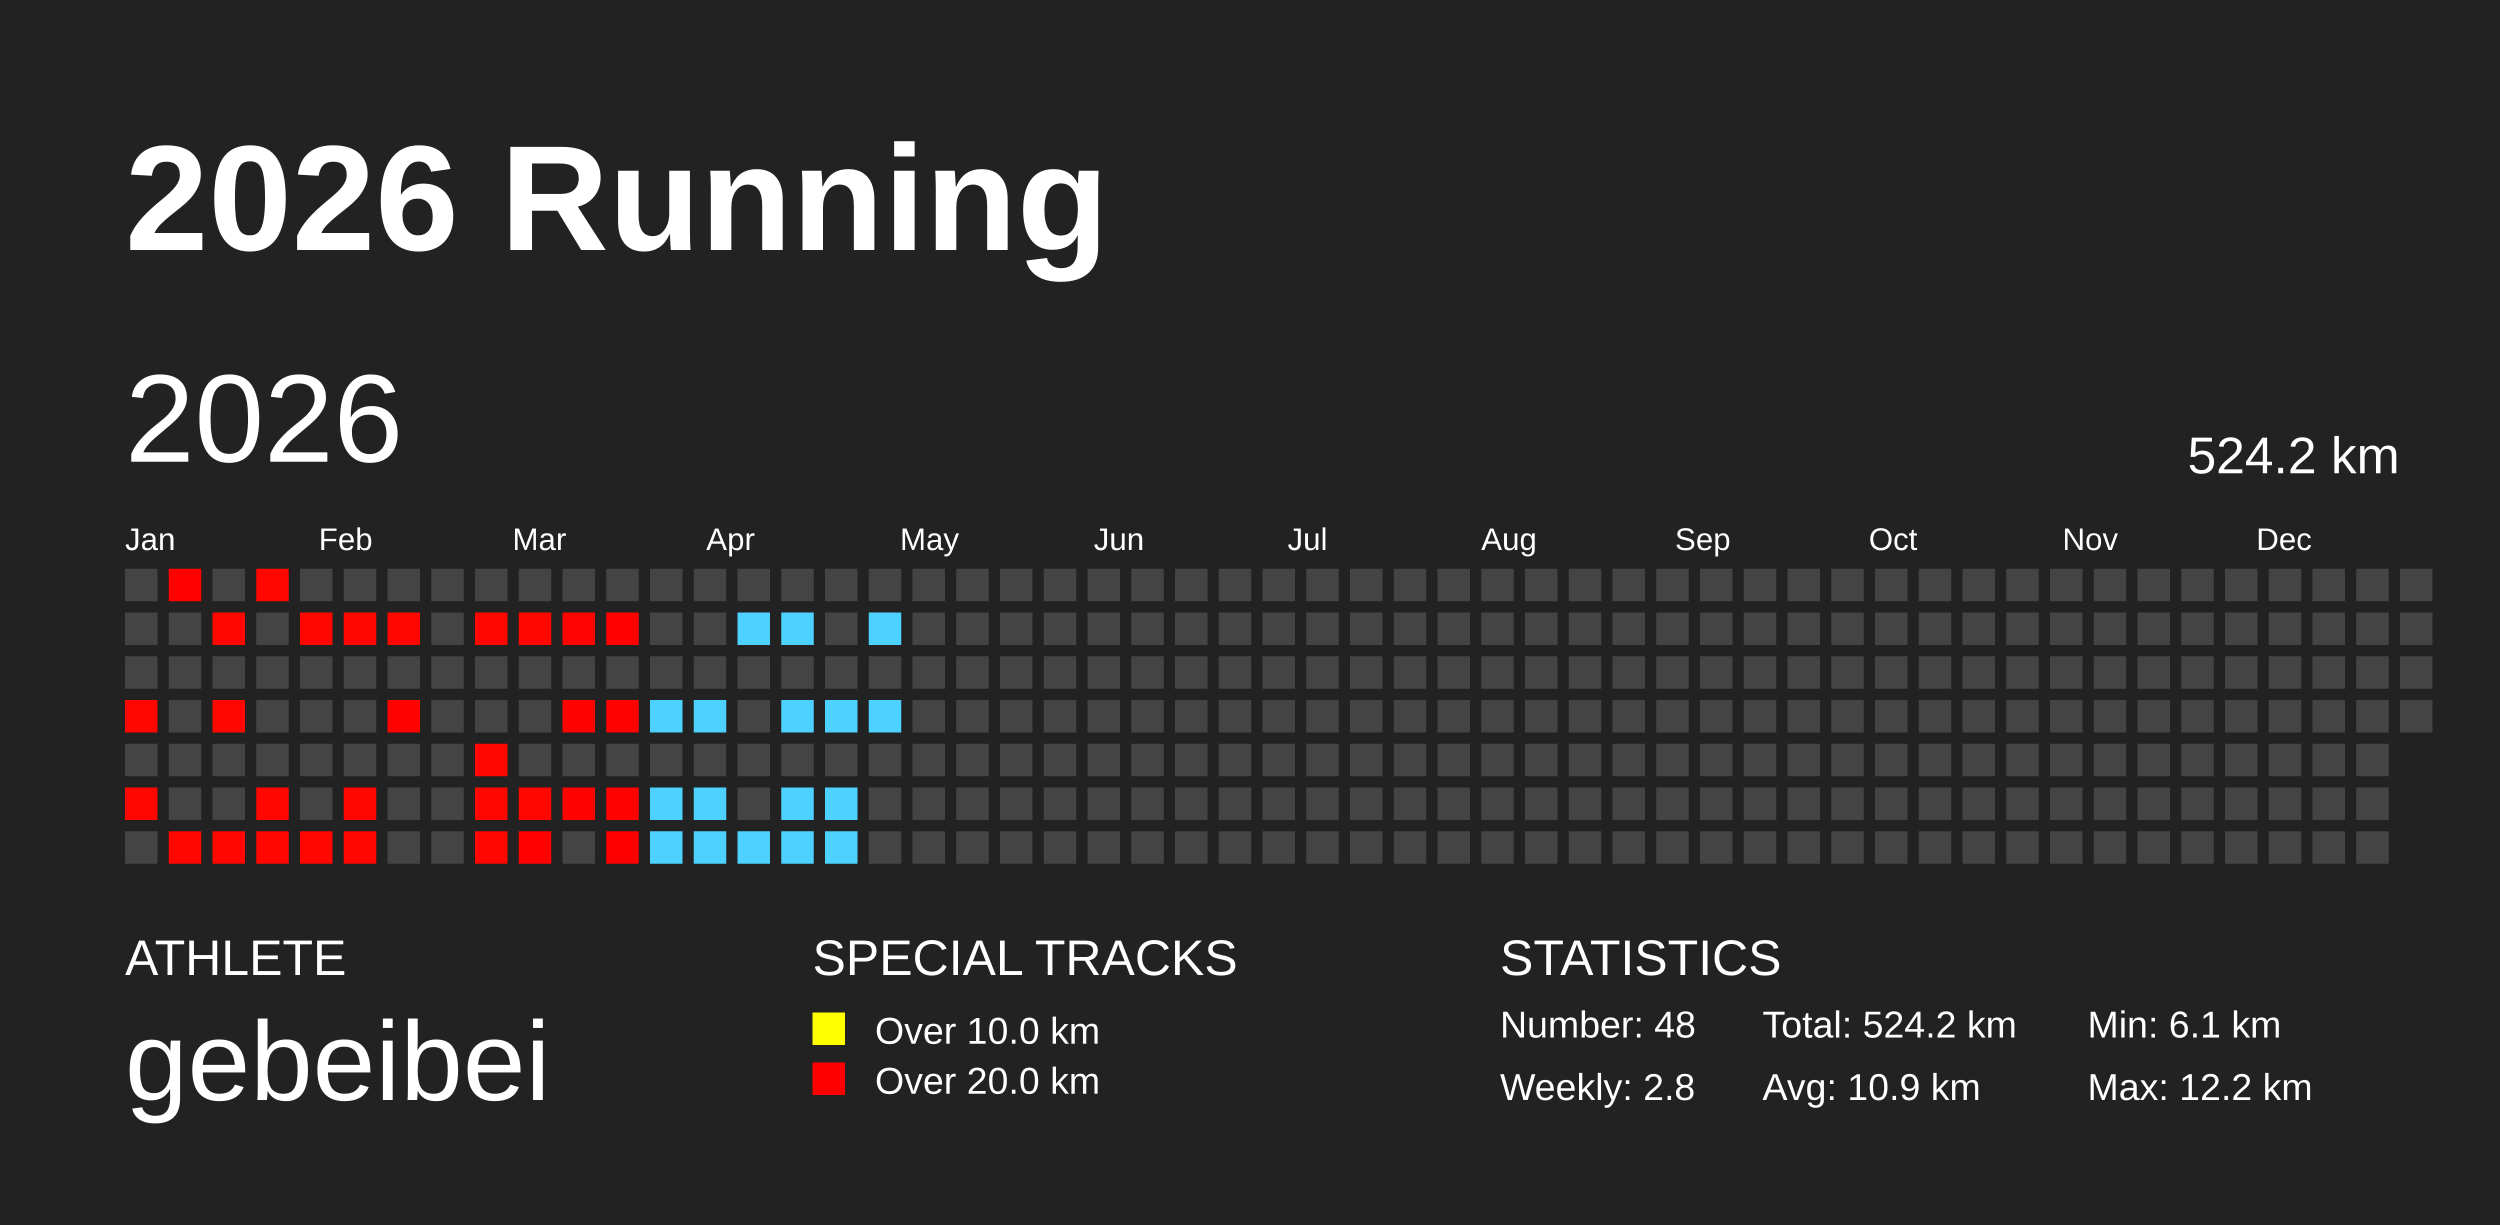
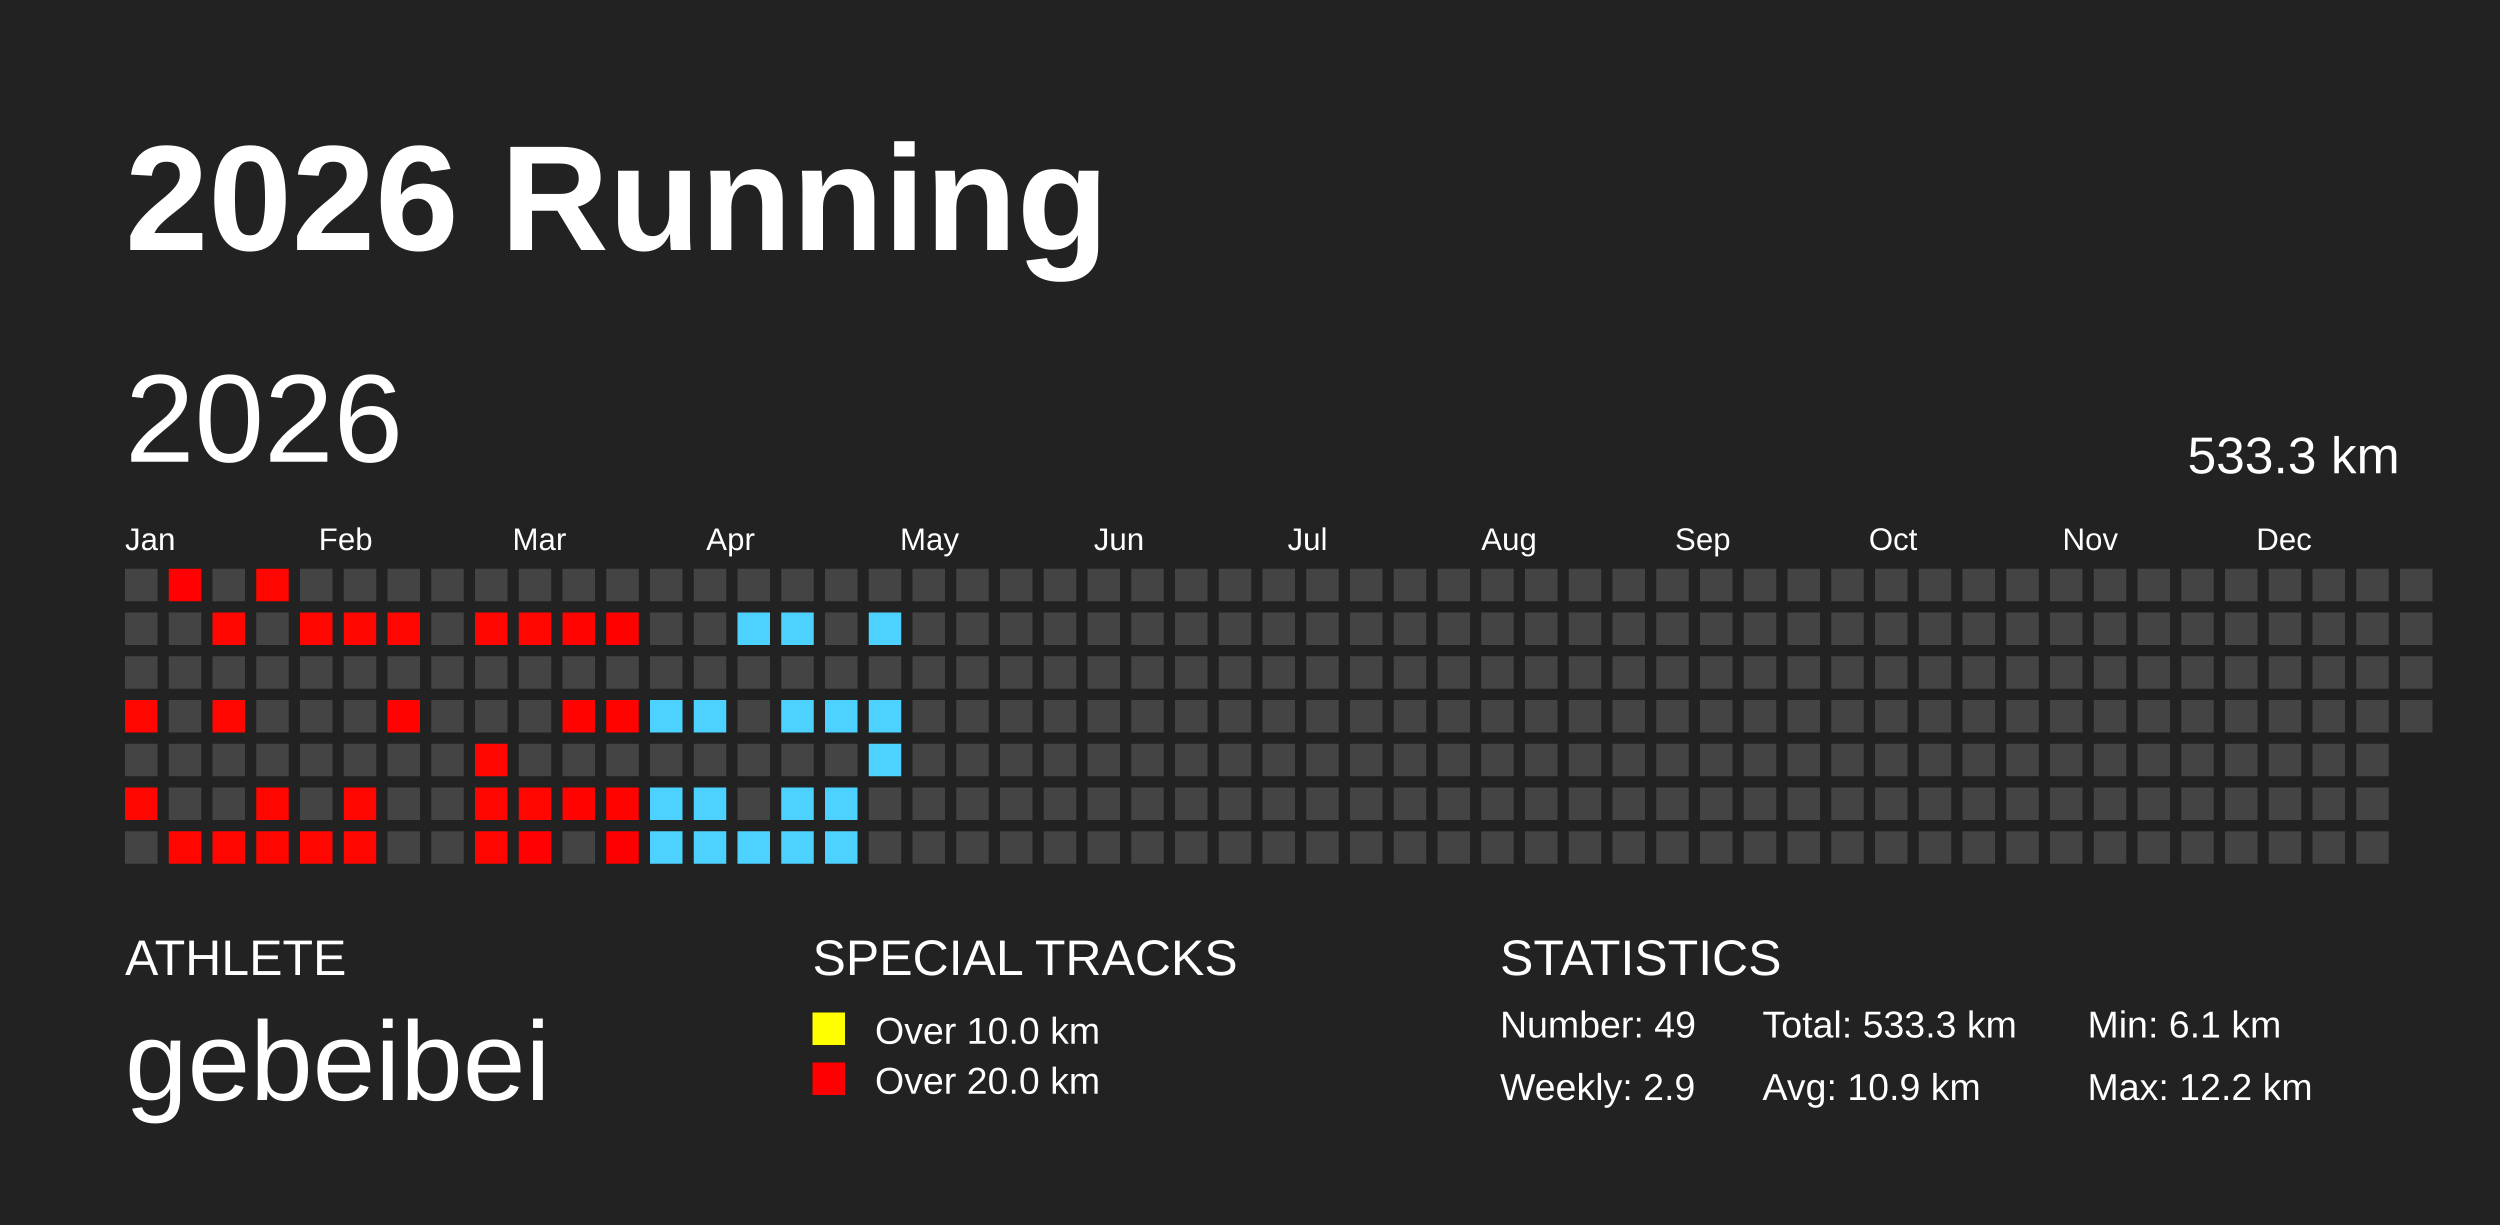
<svg xmlns="http://www.w3.org/2000/svg" baseProfile="full" height="98mm" version="1.1" viewBox="0,0,200,98" width="200mm">
  <defs />
  <rect fill="#222222" height="98" width="200" x="0" y="0" />
  <text fill="#FFFFFF" style="font-size:12px; font-family:Arial; font-weight:bold;" x="10" y="20">2026 Running</text>
  <text fill="#FFFFFF" style="font-size:4px; font-family:Arial" x="10" y="78">ATHLETE</text>
  <text fill="#FFFFFF" style="font-size:9px; font-family:Arial" x="10" y="88">gebeibei</text>
  <text fill="#FFFFFF" style="font-size:4px; font-family:Arial" x="65" y="78">SPECIAL TRACKS</text>
  <rect fill="yellow" height="2.6" width="2.6" x="65" y="81" />
  <text fill="#FFFFFF" style="font-size:3px; font-family:Arial" x="70" y="83.5">Over 10.0 km</text>
  <rect fill="red" height="2.6" width="2.6" x="65" y="85" />
  <text fill="#FFFFFF" style="font-size:3px; font-family:Arial" x="70" y="87.5">Over 20.0 km</text>
  <text fill="#FFFFFF" style="font-size:4px; font-family:Arial" x="120" y="78">STATISTICS</text>
-   <text fill="#FFFFFF" style="font-size:3px; font-family:Arial" x="120" y="83">Number: 48</text>
-   <text fill="#FFFFFF" style="font-size:3px; font-family:Arial" x="120" y="88">Weekly: 2.8</text>
-   <text fill="#FFFFFF" style="font-size:3px; font-family:Arial" x="141" y="83">Total: 524.2 km</text>
+   <text fill="#FFFFFF" style="font-size:3px; font-family:Arial" x="120" y="83">Number: 49</text>
+   <text fill="#FFFFFF" style="font-size:3px; font-family:Arial" x="120" y="88">Weekly: 2.9</text>
+   <text fill="#FFFFFF" style="font-size:3px; font-family:Arial" x="141" y="83">Total: 533.3 km</text>
  <text fill="#FFFFFF" style="font-size:3px; font-family:Arial" x="141" y="88">Avg: 10.9 km</text>
  <text fill="#FFFFFF" style="font-size:3px; font-family:Arial" x="167" y="83">Min: 6.1 km</text>
  <text fill="#FFFFFF" style="font-size:3px; font-family:Arial" x="167" y="88">Max: 12.2 km</text>
  <text dominant-baseline="hanging" fill="#FFFFFF" style="font-size:10.0px; font-family:Arial;" x="10" y="30">2026</text>
-   <text dominant-baseline="hanging" fill="#FFFFFF" style="font-size:4.125px; font-family:Arial;" x="175" y="35">524.2 km</text>
+   <text dominant-baseline="hanging" fill="#FFFFFF" style="font-size:4.125px; font-family:Arial;" x="175" y="35">533.3 km</text>
  <text fill="#FFFFFF" style="font-size:2.5px; font-family:Arial" x="10.0" y="44">Jan</text>
  <text fill="#FFFFFF" style="font-size:2.5px; font-family:Arial" x="25.5" y="44">Feb</text>
  <text fill="#FFFFFF" style="font-size:2.5px; font-family:Arial" x="41.0" y="44">Mar</text>
  <text fill="#FFFFFF" style="font-size:2.5px; font-family:Arial" x="56.5" y="44">Apr</text>
  <text fill="#FFFFFF" style="font-size:2.5px; font-family:Arial" x="72.0" y="44">May</text>
  <text fill="#FFFFFF" style="font-size:2.5px; font-family:Arial" x="87.5" y="44">Jun</text>
  <text fill="#FFFFFF" style="font-size:2.5px; font-family:Arial" x="103.0" y="44">Jul</text>
  <text fill="#FFFFFF" style="font-size:2.5px; font-family:Arial" x="118.5" y="44">Aug</text>
  <text fill="#FFFFFF" style="font-size:2.5px; font-family:Arial" x="134.0" y="44">Sep</text>
  <text fill="#FFFFFF" style="font-size:2.5px; font-family:Arial" x="149.5" y="44">Oct</text>
  <text fill="#FFFFFF" style="font-size:2.5px; font-family:Arial" x="165.0" y="44">Nov</text>
  <text fill="#FFFFFF" style="font-size:2.5px; font-family:Arial" x="180.5" y="44">Dec</text>
  <rect fill="#444444" height="2.6" width="2.6" x="10.0" y="45.5" />
  <rect fill="#444444" height="2.6" width="2.6" x="10.0" y="49.0" />
  <rect fill="#444444" height="2.6" width="2.6" x="10.0" y="52.5" />
  <rect fill="#ff0600" height="2.6" width="2.6" x="10.0" y="56.0" />
  <rect fill="#444444" height="2.6" width="2.6" x="10.0" y="59.5" />
  <rect fill="#ff0700" height="2.6" width="2.6" x="10.0" y="63.0" />
  <rect fill="#444444" height="2.6" width="2.6" x="10.0" y="66.5" />
  <rect fill="#ff0100" height="2.6" width="2.6" x="13.5" y="45.5" />
  <rect fill="#444444" height="2.6" width="2.6" x="13.5" y="49.0" />
  <rect fill="#444444" height="2.6" width="2.6" x="13.5" y="52.5" />
  <rect fill="#444444" height="2.6" width="2.6" x="13.5" y="56.0" />
  <rect fill="#444444" height="2.6" width="2.6" x="13.5" y="59.5" />
  <rect fill="#444444" height="2.6" width="2.6" x="13.5" y="63.0" />
  <rect fill="#ff0600" height="2.6" width="2.6" x="13.5" y="66.5" />
  <rect fill="#444444" height="2.6" width="2.6" x="17.0" y="45.5" />
  <rect fill="#ff0700" height="2.6" width="2.6" x="17.0" y="49.0" />
  <rect fill="#444444" height="2.6" width="2.6" x="17.0" y="52.5" />
  <rect fill="#ff0700" height="2.6" width="2.6" x="17.0" y="56.0" />
  <rect fill="#444444" height="2.6" width="2.6" x="17.0" y="59.5" />
  <rect fill="#444444" height="2.6" width="2.6" x="17.0" y="63.0" />
  <rect fill="#ff0700" height="2.6" width="2.6" x="17.0" y="66.5" />
  <rect fill="#ff0700" height="2.6" width="2.6" x="20.5" y="45.5" />
  <rect fill="#444444" height="2.6" width="2.6" x="20.5" y="49.0" />
  <rect fill="#444444" height="2.6" width="2.6" x="20.5" y="52.5" />
  <rect fill="#444444" height="2.6" width="2.6" x="20.5" y="56.0" />
  <rect fill="#444444" height="2.6" width="2.6" x="20.5" y="59.5" />
  <rect fill="#ff0700" height="2.6" width="2.6" x="20.5" y="63.0" />
  <rect fill="#ff0600" height="2.6" width="2.6" x="20.5" y="66.5" />
  <rect fill="#444444" height="2.6" width="2.6" x="24.0" y="45.5" />
  <rect fill="#ff0700" height="2.6" width="2.6" x="24.0" y="49.0" />
  <rect fill="#444444" height="2.6" width="2.6" x="24.0" y="52.5" />
  <rect fill="#444444" height="2.6" width="2.6" x="24.0" y="56.0" />
  <rect fill="#444444" height="2.6" width="2.6" x="24.0" y="59.5" />
  <rect fill="#444444" height="2.6" width="2.6" x="24.0" y="63.0" />
  <rect fill="#ff0700" height="2.6" width="2.6" x="24.0" y="66.5" />
  <rect fill="#444444" height="2.6" width="2.6" x="27.5" y="45.5" />
  <rect fill="#ff0700" height="2.6" width="2.6" x="27.5" y="49.0" />
  <rect fill="#444444" height="2.6" width="2.6" x="27.5" y="52.5" />
  <rect fill="#444444" height="2.6" width="2.6" x="27.5" y="56.0" />
  <rect fill="#444444" height="2.6" width="2.6" x="27.5" y="59.5" />
  <rect fill="#ff0600" height="2.6" width="2.6" x="27.5" y="63.0" />
  <rect fill="#ff0700" height="2.6" width="2.6" x="27.5" y="66.5" />
  <rect fill="#444444" height="2.6" width="2.6" x="31.0" y="45.5" />
  <rect fill="#ff0600" height="2.6" width="2.6" x="31.0" y="49.0" />
  <rect fill="#444444" height="2.6" width="2.6" x="31.0" y="52.5" />
  <rect fill="#ff0300" height="2.6" width="2.6" x="31.0" y="56.0" />
  <rect fill="#444444" height="2.6" width="2.6" x="31.0" y="59.5" />
  <rect fill="#444444" height="2.6" width="2.6" x="31.0" y="63.0" />
  <rect fill="#444444" height="2.6" width="2.6" x="31.0" y="66.5" />
  <rect fill="#444444" height="2.6" width="2.6" x="34.5" y="45.5" />
  <rect fill="#444444" height="2.6" width="2.6" x="34.5" y="49.0" />
  <rect fill="#444444" height="2.6" width="2.6" x="34.5" y="52.5" />
  <rect fill="#444444" height="2.6" width="2.6" x="34.5" y="56.0" />
  <rect fill="#444444" height="2.6" width="2.6" x="34.5" y="59.5" />
  <rect fill="#444444" height="2.6" width="2.6" x="34.5" y="63.0" />
  <rect fill="#444444" height="2.6" width="2.6" x="34.5" y="66.5" />
  <rect fill="#444444" height="2.6" width="2.6" x="38.0" y="45.5" />
  <rect fill="#ff0600" height="2.6" width="2.6" x="38.0" y="49.0" />
  <rect fill="#444444" height="2.6" width="2.6" x="38.0" y="52.5" />
  <rect fill="#444444" height="2.6" width="2.6" x="38.0" y="56.0" />
  <rect fill="#ff0700" height="2.6" width="2.6" x="38.0" y="59.5" />
  <rect fill="#ff0700" height="2.6" width="2.6" x="38.0" y="63.0" />
  <rect fill="#ff0700" height="2.6" width="2.6" x="38.0" y="66.5" />
  <rect fill="#444444" height="2.6" width="2.6" x="41.5" y="45.5" />
  <rect fill="#ff0700" height="2.6" width="2.6" x="41.5" y="49.0" />
  <rect fill="#444444" height="2.6" width="2.6" x="41.5" y="52.5" />
  <rect fill="#444444" height="2.6" width="2.6" x="41.5" y="56.0" />
  <rect fill="#444444" height="2.6" width="2.6" x="41.5" y="59.5" />
  <rect fill="#ff0600" height="2.6" width="2.6" x="41.5" y="63.0" />
  <rect fill="#ff0100" height="2.6" width="2.6" x="41.5" y="66.5" />
  <rect fill="#444444" height="2.6" width="2.6" x="45.0" y="45.5" />
  <rect fill="#ff0400" height="2.6" width="2.6" x="45.0" y="49.0" />
  <rect fill="#444444" height="2.6" width="2.6" x="45.0" y="52.5" />
  <rect fill="#ff0300" height="2.6" width="2.6" x="45.0" y="56.0" />
  <rect fill="#444444" height="2.6" width="2.6" x="45.0" y="59.5" />
  <rect fill="#ff0300" height="2.6" width="2.6" x="45.0" y="63.0" />
  <rect fill="#444444" height="2.6" width="2.6" x="45.0" y="66.5" />
  <rect fill="#444444" height="2.6" width="2.6" x="48.5" y="45.5" />
  <rect fill="#ff0200" height="2.6" width="2.6" x="48.5" y="49.0" />
  <rect fill="#444444" height="2.6" width="2.6" x="48.5" y="52.5" />
  <rect fill="#ff0300" height="2.6" width="2.6" x="48.5" y="56.0" />
  <rect fill="#444444" height="2.6" width="2.6" x="48.5" y="59.5" />
  <rect fill="#ff0300" height="2.6" width="2.6" x="48.5" y="63.0" />
  <rect fill="#ff0000" height="2.6" width="2.6" x="48.5" y="66.5" />
  <rect fill="#444444" height="2.6" width="2.6" x="52.0" y="45.5" />
  <rect fill="#444444" height="2.6" width="2.6" x="52.0" y="49.0" />
  <rect fill="#444444" height="2.6" width="2.6" x="52.0" y="52.5" />
  <rect fill="#4dd2ff" height="2.6" width="2.6" x="52.0" y="56.0" />
  <rect fill="#444444" height="2.6" width="2.6" x="52.0" y="59.5" />
  <rect fill="#4dd2ff" height="2.6" width="2.6" x="52.0" y="63.0" />
  <rect fill="#4dd2ff" height="2.6" width="2.6" x="52.0" y="66.5" />
  <rect fill="#444444" height="2.6" width="2.6" x="55.5" y="45.5" />
  <rect fill="#444444" height="2.6" width="2.6" x="55.5" y="49.0" />
  <rect fill="#444444" height="2.6" width="2.6" x="55.5" y="52.5" />
  <rect fill="#4dd2ff" height="2.6" width="2.6" x="55.5" y="56.0" />
  <rect fill="#444444" height="2.6" width="2.6" x="55.5" y="59.5" />
  <rect fill="#4dd2ff" height="2.6" width="2.6" x="55.5" y="63.0" />
  <rect fill="#4dd2ff" height="2.6" width="2.6" x="55.5" y="66.5" />
  <rect fill="#444444" height="2.6" width="2.6" x="59.0" y="45.5" />
  <rect fill="#4dd2ff" height="2.6" width="2.6" x="59.0" y="49.0" />
  <rect fill="#444444" height="2.6" width="2.6" x="59.0" y="52.5" />
  <rect fill="#444444" height="2.6" width="2.6" x="59.0" y="56.0" />
  <rect fill="#444444" height="2.6" width="2.6" x="59.0" y="59.5" />
  <rect fill="#444444" height="2.6" width="2.6" x="59.0" y="63.0" />
  <rect fill="#4dd2ff" height="2.6" width="2.6" x="59.0" y="66.5" />
  <rect fill="#444444" height="2.6" width="2.6" x="62.5" y="45.5" />
  <rect fill="#4dd2ff" height="2.6" width="2.6" x="62.5" y="49.0" />
  <rect fill="#444444" height="2.6" width="2.6" x="62.5" y="52.5" />
  <rect fill="#4dd2ff" height="2.6" width="2.6" x="62.5" y="56.0" />
  <rect fill="#444444" height="2.6" width="2.6" x="62.5" y="59.5" />
  <rect fill="#4dd2ff" height="2.6" width="2.6" x="62.5" y="63.0" />
  <rect fill="#4dd2ff" height="2.6" width="2.6" x="62.5" y="66.5" />
  <rect fill="#444444" height="2.6" width="2.6" x="66.0" y="45.5" />
  <rect fill="#444444" height="2.6" width="2.6" x="66.0" y="49.0" />
  <rect fill="#444444" height="2.6" width="2.6" x="66.0" y="52.5" />
  <rect fill="#4dd2ff" height="2.6" width="2.6" x="66.0" y="56.0" />
  <rect fill="#444444" height="2.6" width="2.6" x="66.0" y="59.5" />
  <rect fill="#4dd2ff" height="2.6" width="2.6" x="66.0" y="63.0" />
  <rect fill="#4dd2ff" height="2.6" width="2.6" x="66.0" y="66.5" />
  <rect fill="#444444" height="2.6" width="2.6" x="69.5" y="45.5" />
  <rect fill="#4dd2ff" height="2.6" width="2.6" x="69.5" y="49.0" />
  <rect fill="#444444" height="2.6" width="2.6" x="69.5" y="52.5" />
  <rect fill="#4dd2ff" height="2.6" width="2.6" x="69.5" y="56.0" />
-   <rect fill="#444444" height="2.6" width="2.6" x="69.5" y="59.5" />
+   <rect fill="#4dd2ff" height="2.6" width="2.6" x="69.5" y="59.5" />
  <rect fill="#444444" height="2.6" width="2.6" x="69.5" y="63.0" />
  <rect fill="#444444" height="2.6" width="2.6" x="69.5" y="66.5" />
  <rect fill="#444444" height="2.6" width="2.6" x="73.0" y="45.5" />
  <rect fill="#444444" height="2.6" width="2.6" x="73.0" y="49.0" />
  <rect fill="#444444" height="2.6" width="2.6" x="73.0" y="52.5" />
  <rect fill="#444444" height="2.6" width="2.6" x="73.0" y="56.0" />
  <rect fill="#444444" height="2.6" width="2.6" x="73.0" y="59.5" />
  <rect fill="#444444" height="2.6" width="2.6" x="73.0" y="63.0" />
  <rect fill="#444444" height="2.6" width="2.6" x="73.0" y="66.5" />
  <rect fill="#444444" height="2.6" width="2.6" x="76.5" y="45.5" />
  <rect fill="#444444" height="2.6" width="2.6" x="76.5" y="49.0" />
  <rect fill="#444444" height="2.6" width="2.6" x="76.5" y="52.5" />
  <rect fill="#444444" height="2.6" width="2.6" x="76.5" y="56.0" />
  <rect fill="#444444" height="2.6" width="2.6" x="76.5" y="59.5" />
  <rect fill="#444444" height="2.6" width="2.6" x="76.5" y="63.0" />
  <rect fill="#444444" height="2.6" width="2.6" x="76.5" y="66.5" />
  <rect fill="#444444" height="2.6" width="2.6" x="80.0" y="45.5" />
  <rect fill="#444444" height="2.6" width="2.6" x="80.0" y="49.0" />
  <rect fill="#444444" height="2.6" width="2.6" x="80.0" y="52.5" />
  <rect fill="#444444" height="2.6" width="2.6" x="80.0" y="56.0" />
  <rect fill="#444444" height="2.6" width="2.6" x="80.0" y="59.5" />
  <rect fill="#444444" height="2.6" width="2.6" x="80.0" y="63.0" />
  <rect fill="#444444" height="2.6" width="2.6" x="80.0" y="66.5" />
  <rect fill="#444444" height="2.6" width="2.6" x="83.5" y="45.5" />
  <rect fill="#444444" height="2.6" width="2.6" x="83.5" y="49.0" />
  <rect fill="#444444" height="2.6" width="2.6" x="83.5" y="52.5" />
  <rect fill="#444444" height="2.6" width="2.6" x="83.5" y="56.0" />
  <rect fill="#444444" height="2.6" width="2.6" x="83.5" y="59.5" />
  <rect fill="#444444" height="2.6" width="2.6" x="83.5" y="63.0" />
  <rect fill="#444444" height="2.6" width="2.6" x="83.5" y="66.5" />
  <rect fill="#444444" height="2.6" width="2.6" x="87.0" y="45.5" />
  <rect fill="#444444" height="2.6" width="2.6" x="87.0" y="49.0" />
  <rect fill="#444444" height="2.6" width="2.6" x="87.0" y="52.5" />
  <rect fill="#444444" height="2.6" width="2.6" x="87.0" y="56.0" />
  <rect fill="#444444" height="2.6" width="2.6" x="87.0" y="59.5" />
  <rect fill="#444444" height="2.6" width="2.6" x="87.0" y="63.0" />
  <rect fill="#444444" height="2.6" width="2.6" x="87.0" y="66.5" />
  <rect fill="#444444" height="2.6" width="2.6" x="90.5" y="45.5" />
  <rect fill="#444444" height="2.6" width="2.6" x="90.5" y="49.0" />
  <rect fill="#444444" height="2.6" width="2.6" x="90.5" y="52.5" />
  <rect fill="#444444" height="2.6" width="2.6" x="90.5" y="56.0" />
  <rect fill="#444444" height="2.6" width="2.6" x="90.5" y="59.5" />
  <rect fill="#444444" height="2.6" width="2.6" x="90.5" y="63.0" />
  <rect fill="#444444" height="2.6" width="2.6" x="90.5" y="66.5" />
  <rect fill="#444444" height="2.6" width="2.6" x="94.0" y="45.5" />
  <rect fill="#444444" height="2.6" width="2.6" x="94.0" y="49.0" />
  <rect fill="#444444" height="2.6" width="2.6" x="94.0" y="52.5" />
  <rect fill="#444444" height="2.6" width="2.6" x="94.0" y="56.0" />
  <rect fill="#444444" height="2.6" width="2.6" x="94.0" y="59.5" />
  <rect fill="#444444" height="2.6" width="2.6" x="94.0" y="63.0" />
  <rect fill="#444444" height="2.6" width="2.6" x="94.0" y="66.5" />
  <rect fill="#444444" height="2.6" width="2.6" x="97.5" y="45.5" />
  <rect fill="#444444" height="2.6" width="2.6" x="97.5" y="49.0" />
  <rect fill="#444444" height="2.6" width="2.6" x="97.5" y="52.5" />
  <rect fill="#444444" height="2.6" width="2.6" x="97.5" y="56.0" />
  <rect fill="#444444" height="2.6" width="2.6" x="97.5" y="59.5" />
  <rect fill="#444444" height="2.6" width="2.6" x="97.5" y="63.0" />
  <rect fill="#444444" height="2.6" width="2.6" x="97.5" y="66.5" />
  <rect fill="#444444" height="2.6" width="2.6" x="101.0" y="45.5" />
  <rect fill="#444444" height="2.6" width="2.6" x="101.0" y="49.0" />
  <rect fill="#444444" height="2.6" width="2.6" x="101.0" y="52.5" />
  <rect fill="#444444" height="2.6" width="2.6" x="101.0" y="56.0" />
  <rect fill="#444444" height="2.6" width="2.6" x="101.0" y="59.5" />
  <rect fill="#444444" height="2.6" width="2.6" x="101.0" y="63.0" />
  <rect fill="#444444" height="2.6" width="2.6" x="101.0" y="66.5" />
  <rect fill="#444444" height="2.6" width="2.6" x="104.5" y="45.5" />
  <rect fill="#444444" height="2.6" width="2.6" x="104.5" y="49.0" />
  <rect fill="#444444" height="2.6" width="2.6" x="104.5" y="52.5" />
  <rect fill="#444444" height="2.6" width="2.6" x="104.5" y="56.0" />
  <rect fill="#444444" height="2.6" width="2.6" x="104.5" y="59.5" />
  <rect fill="#444444" height="2.6" width="2.6" x="104.5" y="63.0" />
  <rect fill="#444444" height="2.6" width="2.6" x="104.5" y="66.5" />
  <rect fill="#444444" height="2.6" width="2.6" x="108.0" y="45.5" />
  <rect fill="#444444" height="2.6" width="2.6" x="108.0" y="49.0" />
  <rect fill="#444444" height="2.6" width="2.6" x="108.0" y="52.5" />
  <rect fill="#444444" height="2.6" width="2.6" x="108.0" y="56.0" />
  <rect fill="#444444" height="2.6" width="2.6" x="108.0" y="59.5" />
  <rect fill="#444444" height="2.6" width="2.6" x="108.0" y="63.0" />
  <rect fill="#444444" height="2.6" width="2.6" x="108.0" y="66.5" />
  <rect fill="#444444" height="2.6" width="2.6" x="111.5" y="45.5" />
  <rect fill="#444444" height="2.6" width="2.6" x="111.5" y="49.0" />
  <rect fill="#444444" height="2.6" width="2.6" x="111.5" y="52.5" />
  <rect fill="#444444" height="2.6" width="2.6" x="111.5" y="56.0" />
  <rect fill="#444444" height="2.6" width="2.6" x="111.5" y="59.5" />
  <rect fill="#444444" height="2.6" width="2.6" x="111.5" y="63.0" />
  <rect fill="#444444" height="2.6" width="2.6" x="111.5" y="66.5" />
  <rect fill="#444444" height="2.6" width="2.6" x="115.0" y="45.5" />
  <rect fill="#444444" height="2.6" width="2.6" x="115.0" y="49.0" />
  <rect fill="#444444" height="2.6" width="2.6" x="115.0" y="52.5" />
  <rect fill="#444444" height="2.6" width="2.6" x="115.0" y="56.0" />
  <rect fill="#444444" height="2.6" width="2.6" x="115.0" y="59.5" />
  <rect fill="#444444" height="2.6" width="2.6" x="115.0" y="63.0" />
  <rect fill="#444444" height="2.6" width="2.6" x="115.0" y="66.5" />
  <rect fill="#444444" height="2.6" width="2.6" x="118.5" y="45.5" />
  <rect fill="#444444" height="2.6" width="2.6" x="118.5" y="49.0" />
  <rect fill="#444444" height="2.6" width="2.6" x="118.5" y="52.5" />
  <rect fill="#444444" height="2.6" width="2.6" x="118.5" y="56.0" />
  <rect fill="#444444" height="2.6" width="2.6" x="118.5" y="59.5" />
  <rect fill="#444444" height="2.6" width="2.6" x="118.5" y="63.0" />
  <rect fill="#444444" height="2.6" width="2.6" x="118.5" y="66.5" />
  <rect fill="#444444" height="2.6" width="2.6" x="122.0" y="45.5" />
  <rect fill="#444444" height="2.6" width="2.6" x="122.0" y="49.0" />
  <rect fill="#444444" height="2.6" width="2.6" x="122.0" y="52.5" />
  <rect fill="#444444" height="2.6" width="2.6" x="122.0" y="56.0" />
  <rect fill="#444444" height="2.6" width="2.6" x="122.0" y="59.5" />
  <rect fill="#444444" height="2.6" width="2.6" x="122.0" y="63.0" />
  <rect fill="#444444" height="2.6" width="2.6" x="122.0" y="66.5" />
  <rect fill="#444444" height="2.6" width="2.6" x="125.5" y="45.5" />
  <rect fill="#444444" height="2.6" width="2.6" x="125.5" y="49.0" />
  <rect fill="#444444" height="2.6" width="2.6" x="125.5" y="52.5" />
  <rect fill="#444444" height="2.6" width="2.6" x="125.5" y="56.0" />
  <rect fill="#444444" height="2.6" width="2.6" x="125.5" y="59.5" />
  <rect fill="#444444" height="2.6" width="2.6" x="125.5" y="63.0" />
  <rect fill="#444444" height="2.6" width="2.6" x="125.5" y="66.5" />
  <rect fill="#444444" height="2.6" width="2.6" x="129.0" y="45.5" />
  <rect fill="#444444" height="2.6" width="2.6" x="129.0" y="49.0" />
  <rect fill="#444444" height="2.6" width="2.6" x="129.0" y="52.5" />
  <rect fill="#444444" height="2.6" width="2.6" x="129.0" y="56.0" />
  <rect fill="#444444" height="2.6" width="2.6" x="129.0" y="59.5" />
  <rect fill="#444444" height="2.6" width="2.6" x="129.0" y="63.0" />
  <rect fill="#444444" height="2.6" width="2.6" x="129.0" y="66.5" />
  <rect fill="#444444" height="2.6" width="2.6" x="132.5" y="45.5" />
  <rect fill="#444444" height="2.6" width="2.6" x="132.5" y="49.0" />
  <rect fill="#444444" height="2.6" width="2.6" x="132.5" y="52.5" />
  <rect fill="#444444" height="2.6" width="2.6" x="132.5" y="56.0" />
  <rect fill="#444444" height="2.6" width="2.6" x="132.5" y="59.5" />
  <rect fill="#444444" height="2.6" width="2.6" x="132.5" y="63.0" />
  <rect fill="#444444" height="2.6" width="2.6" x="132.5" y="66.5" />
  <rect fill="#444444" height="2.6" width="2.6" x="136.0" y="45.5" />
  <rect fill="#444444" height="2.6" width="2.6" x="136.0" y="49.0" />
  <rect fill="#444444" height="2.6" width="2.6" x="136.0" y="52.5" />
  <rect fill="#444444" height="2.6" width="2.6" x="136.0" y="56.0" />
  <rect fill="#444444" height="2.6" width="2.6" x="136.0" y="59.5" />
  <rect fill="#444444" height="2.6" width="2.6" x="136.0" y="63.0" />
  <rect fill="#444444" height="2.6" width="2.6" x="136.0" y="66.5" />
  <rect fill="#444444" height="2.6" width="2.6" x="139.5" y="45.5" />
  <rect fill="#444444" height="2.6" width="2.6" x="139.5" y="49.0" />
  <rect fill="#444444" height="2.6" width="2.6" x="139.5" y="52.5" />
  <rect fill="#444444" height="2.6" width="2.6" x="139.5" y="56.0" />
  <rect fill="#444444" height="2.6" width="2.6" x="139.5" y="59.5" />
  <rect fill="#444444" height="2.6" width="2.6" x="139.5" y="63.0" />
  <rect fill="#444444" height="2.6" width="2.6" x="139.5" y="66.5" />
  <rect fill="#444444" height="2.6" width="2.6" x="143.0" y="45.5" />
  <rect fill="#444444" height="2.6" width="2.6" x="143.0" y="49.0" />
  <rect fill="#444444" height="2.6" width="2.6" x="143.0" y="52.5" />
  <rect fill="#444444" height="2.6" width="2.6" x="143.0" y="56.0" />
  <rect fill="#444444" height="2.6" width="2.6" x="143.0" y="59.5" />
  <rect fill="#444444" height="2.6" width="2.6" x="143.0" y="63.0" />
  <rect fill="#444444" height="2.6" width="2.6" x="143.0" y="66.5" />
  <rect fill="#444444" height="2.6" width="2.6" x="146.5" y="45.5" />
  <rect fill="#444444" height="2.6" width="2.6" x="146.5" y="49.0" />
  <rect fill="#444444" height="2.6" width="2.6" x="146.5" y="52.5" />
  <rect fill="#444444" height="2.6" width="2.6" x="146.5" y="56.0" />
  <rect fill="#444444" height="2.6" width="2.6" x="146.5" y="59.5" />
  <rect fill="#444444" height="2.6" width="2.6" x="146.5" y="63.0" />
  <rect fill="#444444" height="2.6" width="2.6" x="146.5" y="66.5" />
  <rect fill="#444444" height="2.6" width="2.6" x="150.0" y="45.5" />
  <rect fill="#444444" height="2.6" width="2.6" x="150.0" y="49.0" />
  <rect fill="#444444" height="2.6" width="2.6" x="150.0" y="52.5" />
  <rect fill="#444444" height="2.6" width="2.6" x="150.0" y="56.0" />
  <rect fill="#444444" height="2.6" width="2.6" x="150.0" y="59.5" />
  <rect fill="#444444" height="2.6" width="2.6" x="150.0" y="63.0" />
  <rect fill="#444444" height="2.6" width="2.6" x="150.0" y="66.5" />
  <rect fill="#444444" height="2.6" width="2.6" x="153.5" y="45.5" />
  <rect fill="#444444" height="2.6" width="2.6" x="153.5" y="49.0" />
  <rect fill="#444444" height="2.6" width="2.6" x="153.5" y="52.5" />
  <rect fill="#444444" height="2.6" width="2.6" x="153.5" y="56.0" />
  <rect fill="#444444" height="2.6" width="2.6" x="153.5" y="59.5" />
  <rect fill="#444444" height="2.6" width="2.6" x="153.5" y="63.0" />
  <rect fill="#444444" height="2.6" width="2.6" x="153.5" y="66.5" />
  <rect fill="#444444" height="2.6" width="2.6" x="157.0" y="45.5" />
  <rect fill="#444444" height="2.6" width="2.6" x="157.0" y="49.0" />
  <rect fill="#444444" height="2.6" width="2.6" x="157.0" y="52.5" />
  <rect fill="#444444" height="2.6" width="2.6" x="157.0" y="56.0" />
  <rect fill="#444444" height="2.6" width="2.6" x="157.0" y="59.5" />
  <rect fill="#444444" height="2.6" width="2.6" x="157.0" y="63.0" />
  <rect fill="#444444" height="2.6" width="2.6" x="157.0" y="66.5" />
  <rect fill="#444444" height="2.6" width="2.6" x="160.5" y="45.5" />
  <rect fill="#444444" height="2.6" width="2.6" x="160.5" y="49.0" />
  <rect fill="#444444" height="2.6" width="2.6" x="160.5" y="52.5" />
  <rect fill="#444444" height="2.6" width="2.6" x="160.5" y="56.0" />
  <rect fill="#444444" height="2.6" width="2.6" x="160.5" y="59.5" />
  <rect fill="#444444" height="2.6" width="2.6" x="160.5" y="63.0" />
  <rect fill="#444444" height="2.6" width="2.6" x="160.5" y="66.5" />
  <rect fill="#444444" height="2.6" width="2.6" x="164.0" y="45.5" />
  <rect fill="#444444" height="2.6" width="2.6" x="164.0" y="49.0" />
  <rect fill="#444444" height="2.6" width="2.6" x="164.0" y="52.5" />
  <rect fill="#444444" height="2.6" width="2.6" x="164.0" y="56.0" />
  <rect fill="#444444" height="2.6" width="2.6" x="164.0" y="59.5" />
  <rect fill="#444444" height="2.6" width="2.6" x="164.0" y="63.0" />
  <rect fill="#444444" height="2.6" width="2.6" x="164.0" y="66.5" />
  <rect fill="#444444" height="2.6" width="2.6" x="167.5" y="45.5" />
  <rect fill="#444444" height="2.6" width="2.6" x="167.5" y="49.0" />
  <rect fill="#444444" height="2.6" width="2.6" x="167.5" y="52.5" />
  <rect fill="#444444" height="2.6" width="2.6" x="167.5" y="56.0" />
  <rect fill="#444444" height="2.6" width="2.6" x="167.5" y="59.5" />
  <rect fill="#444444" height="2.6" width="2.6" x="167.5" y="63.0" />
  <rect fill="#444444" height="2.6" width="2.6" x="167.5" y="66.5" />
  <rect fill="#444444" height="2.6" width="2.6" x="171.0" y="45.5" />
  <rect fill="#444444" height="2.6" width="2.6" x="171.0" y="49.0" />
  <rect fill="#444444" height="2.6" width="2.6" x="171.0" y="52.5" />
  <rect fill="#444444" height="2.6" width="2.6" x="171.0" y="56.0" />
  <rect fill="#444444" height="2.6" width="2.6" x="171.0" y="59.5" />
  <rect fill="#444444" height="2.6" width="2.6" x="171.0" y="63.0" />
  <rect fill="#444444" height="2.6" width="2.6" x="171.0" y="66.5" />
  <rect fill="#444444" height="2.6" width="2.6" x="174.5" y="45.5" />
  <rect fill="#444444" height="2.6" width="2.6" x="174.5" y="49.0" />
  <rect fill="#444444" height="2.6" width="2.6" x="174.5" y="52.5" />
  <rect fill="#444444" height="2.6" width="2.6" x="174.5" y="56.0" />
  <rect fill="#444444" height="2.6" width="2.6" x="174.5" y="59.5" />
  <rect fill="#444444" height="2.6" width="2.6" x="174.5" y="63.0" />
  <rect fill="#444444" height="2.6" width="2.6" x="174.5" y="66.5" />
  <rect fill="#444444" height="2.6" width="2.6" x="178.0" y="45.5" />
  <rect fill="#444444" height="2.6" width="2.6" x="178.0" y="49.0" />
  <rect fill="#444444" height="2.6" width="2.6" x="178.0" y="52.5" />
  <rect fill="#444444" height="2.6" width="2.6" x="178.0" y="56.0" />
  <rect fill="#444444" height="2.6" width="2.6" x="178.0" y="59.5" />
  <rect fill="#444444" height="2.6" width="2.6" x="178.0" y="63.0" />
  <rect fill="#444444" height="2.6" width="2.6" x="178.0" y="66.5" />
  <rect fill="#444444" height="2.6" width="2.6" x="181.5" y="45.5" />
  <rect fill="#444444" height="2.6" width="2.6" x="181.5" y="49.0" />
  <rect fill="#444444" height="2.6" width="2.6" x="181.5" y="52.5" />
  <rect fill="#444444" height="2.6" width="2.6" x="181.5" y="56.0" />
  <rect fill="#444444" height="2.6" width="2.6" x="181.5" y="59.5" />
  <rect fill="#444444" height="2.6" width="2.6" x="181.5" y="63.0" />
  <rect fill="#444444" height="2.6" width="2.6" x="181.5" y="66.5" />
  <rect fill="#444444" height="2.6" width="2.6" x="185.0" y="45.5" />
  <rect fill="#444444" height="2.6" width="2.6" x="185.0" y="49.0" />
  <rect fill="#444444" height="2.6" width="2.6" x="185.0" y="52.5" />
  <rect fill="#444444" height="2.6" width="2.6" x="185.0" y="56.0" />
  <rect fill="#444444" height="2.6" width="2.6" x="185.0" y="59.5" />
  <rect fill="#444444" height="2.6" width="2.6" x="185.0" y="63.0" />
  <rect fill="#444444" height="2.6" width="2.6" x="185.0" y="66.5" />
  <rect fill="#444444" height="2.6" width="2.6" x="188.5" y="45.5" />
  <rect fill="#444444" height="2.6" width="2.6" x="188.5" y="49.0" />
  <rect fill="#444444" height="2.6" width="2.6" x="188.5" y="52.5" />
  <rect fill="#444444" height="2.6" width="2.6" x="188.5" y="56.0" />
  <rect fill="#444444" height="2.6" width="2.6" x="188.5" y="59.5" />
  <rect fill="#444444" height="2.6" width="2.6" x="188.5" y="63.0" />
  <rect fill="#444444" height="2.6" width="2.6" x="188.5" y="66.5" />
  <rect fill="#444444" height="2.6" width="2.6" x="192.0" y="45.5" />
  <rect fill="#444444" height="2.6" width="2.6" x="192.0" y="49.0" />
  <rect fill="#444444" height="2.6" width="2.6" x="192.0" y="52.5" />
  <rect fill="#444444" height="2.6" width="2.6" x="192.0" y="56.0" />
</svg>
